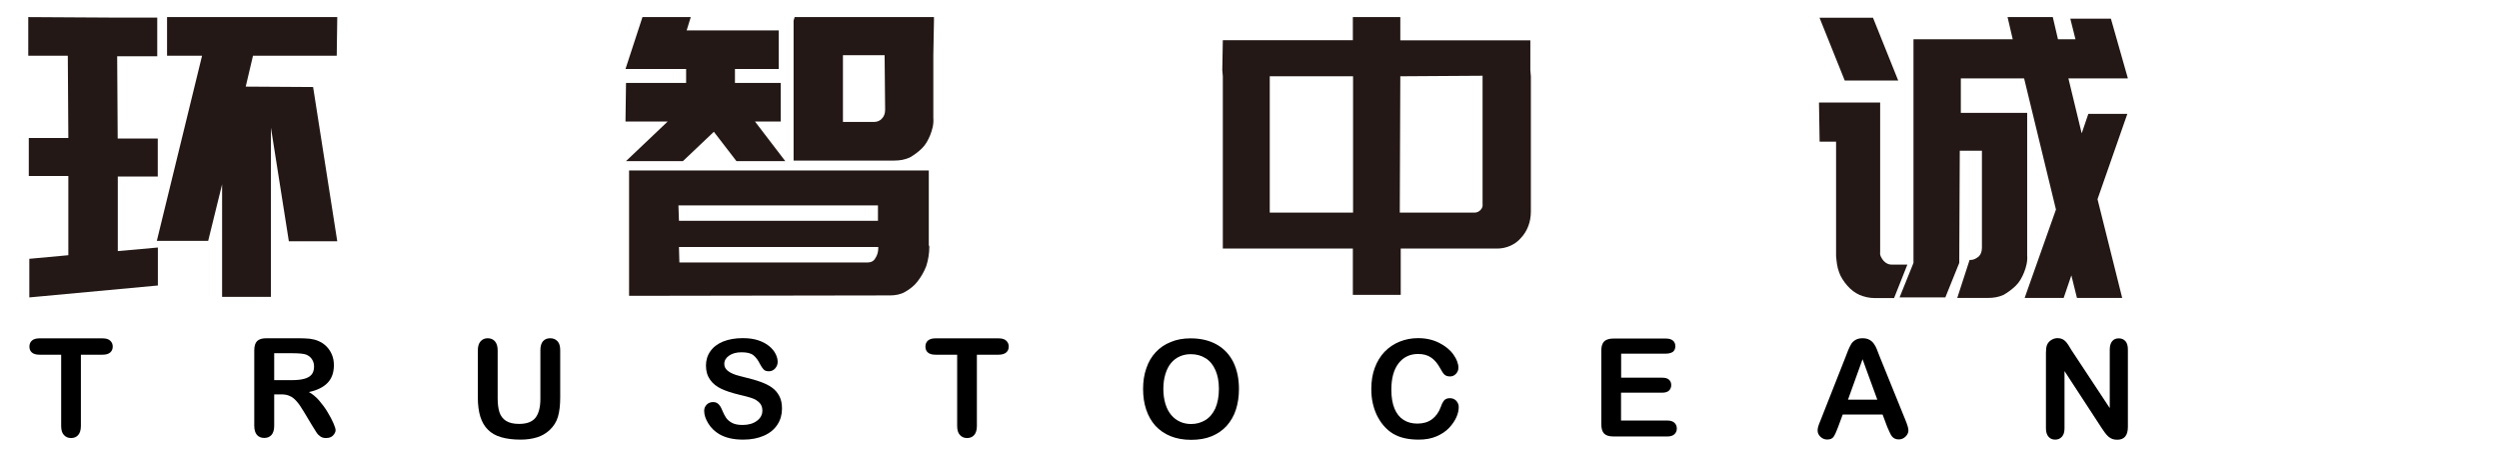
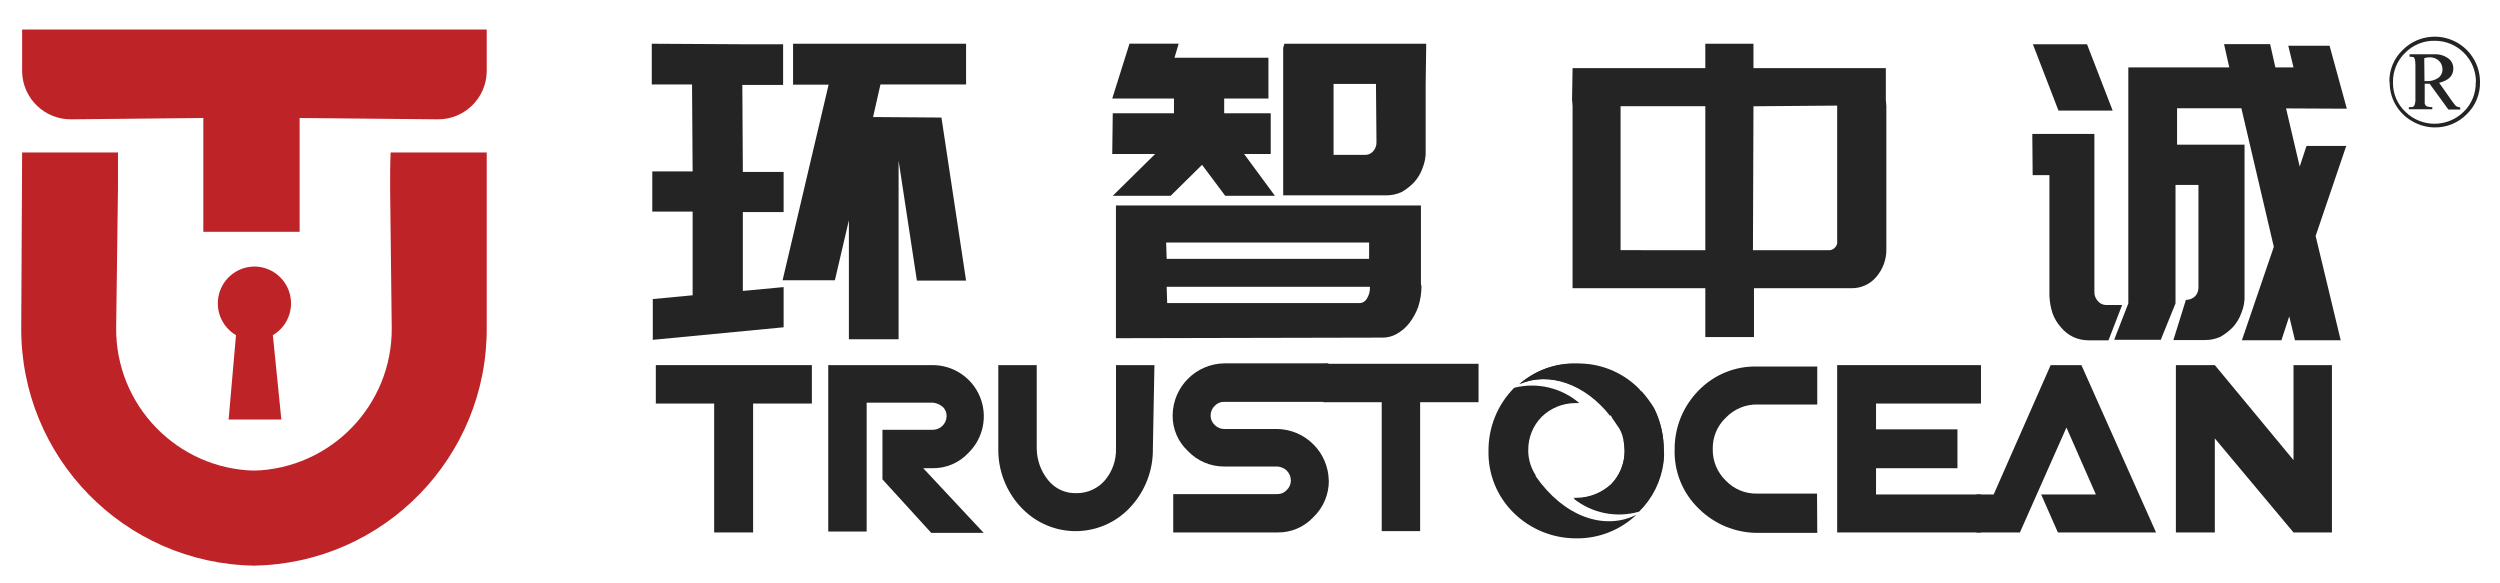
- <svg xmlns="http://www.w3.org/2000/svg" version="1.1" id="Layer_1" x="0px" y="0px" viewBox="0 0 2369.6 447.3" style="enable-background:new 0 0 2369.6 447.3;" xml:space="preserve">
-   <style type="text/css">
- 	.st0{fill:#231815;}
- </style>
-   <path class="st0" d="M111.1,16.7h38v36.6h-38l0.5,78h38v36h-37.9V238l38-3.4v36L27.8,281.9v-36.6l37-3.4v-75.1H27.3v-36h37.5  l-0.5-78H26.8V16.2L111.1,16.7L111.1,16.7z M296.9,82.5l22.9,146.2h-45.9L256.9,121v160.4h-46.3V174.7l-13.2,53.6h-48.7l42.9-175.5  h-33.2V16.2h161.4l-0.5,36.6h-79.4L233,82.1L296.9,82.5L296.9,82.5z" />
-   <path class="st0" d="M593.6,152.7l39.5-37.5h-40l0.5-36.6h57V65.4h-57.5l16.1-49.2H655l-3.9,12.6h87.3v36.6h-41.5v13.2h43.4v36.6  h-24.4l28.7,37.5h-46.3l-21.4-27.8l-29.3,27.8H593.6L593.6,152.7z M596.5,280.4v-32.2v-14.6v-24.8v-14.6V165v-3.4h284.2v32.7v14.6  v23.4l0.5,1.4c0,6.3-1,12.6-2.9,18.5c-2,5.3-4.9,10.2-8.3,14.6c-2.9,3.9-7.3,7.3-11.7,9.8c-3.9,2.4-9.3,3.4-14.1,3.4L596.5,280.4  L596.5,280.4z M643.8,209.3h188.7v-14.6H643.3L643.8,209.3z M644.2,248.8h178.4c3.4,0,5.9-1.4,7.3-3.9c2-2.9,2.9-6.3,2.9-9.8v-1  H643.8L644.2,248.8z M753.5,16.2h132.1v3.4L885,52.3v59.5c0.5,5.9-1,11.2-2.9,16.1c-2,4.9-4.4,9.3-7.8,12.6  c-3.4,3.4-7.3,6.3-11.7,8.8c-4.4,2-9.3,2.9-14.6,2.9h-95.5v-14.1v-22V52.3V19.6L753.5,16.2z M838.8,52.3h-39.5v63.3h29.3  c2.9,0,5.9-1,7.8-3.4c2-2,2.9-4.9,2.9-8.3L838.8,52.3z" />
-   <path class="st0" d="M1327.8,16.2v22h123.3v28.3l0.5,5.9v128.2c0,9.8-3.4,18.5-9.3,24.8c-5.3,6.3-13.6,10.2-22.9,10.2h-91.2v43.9  h-45.4v-43.9h-123.3v-3.4v-30.8V72.3l-0.5-5.9l0.5-28.3h123.3V16.2C1283,16.2,1327.8,16.2,1327.8,16.2z M1283,201.5V72.3h-79v129.2  H1283z M1327.8,72.3l-0.5,129.2h71.2c2,0,3.9-1,5.3-2.4c1.4-1.4,2.4-3.4,2-5.9V71.8L1327.8,72.3z" />
-   <path class="st0" d="M1724.8,97.2h58v36.6v105.3c-0.5,2.9,1.4,5.9,3.4,8.3c2,2,4.4,3.4,7.3,3.4h15.1l-12.6,31.7h-18.5  c-4.9,0-9.3-1-14.1-2.9c-4.4-2-8.3-4.9-11.7-8.8c-3.4-3.9-6.3-8.3-7.8-12.6c-2-5.3-2.4-10.2-2.9-15.6V134.3h-15.6L1724.8,97.2z   M1749.2,76.3l-23.9-59.5h50.7l23.9,59.5H1749.2z M1961.3,74.3l12.6,52.1l6.3-18.5h37l-28.3,80.9l23.4,93.6h-42.9l-5.3-21.4  l-7.3,21.4h-37l29.7-83.8l-30.2-124.3h-60V107h62.9v135c0.5,5.9-1,11.2-2.9,16.1c-2,4.9-4.4,9.3-7.8,12.6c-3.5,3.4-7.3,6.3-11.7,8.8  c-4.4,2-9.3,2.9-14.6,2.9h-29.3l11.7-36h1c2.9,0,5.3-1.4,7.8-3.4c2-2,2.9-4.9,2.9-8.3v-91.8h-21l-0.5,106.3l-13.2,32.7h-43.4  l13.2-32.7v-176V37.2h94.1l-4.9-21h42.9l4.9,21h16.6l-4.9-19.5h38.5l16.1,56.6H1961.3L1961.3,74.3z" />
-   <path d="M97.3,336.2H76.7v67.5c0,3.9-0.9,6.8-2.6,8.7c-1.7,1.9-4,2.8-6.7,2.8c-2.8,0-5.1-1-6.8-2.9c-1.8-1.9-2.6-4.8-2.6-8.6v-67.5  H37.4c-3.2,0-5.6-0.7-7.2-2.1c-1.6-1.4-2.3-3.3-2.3-5.6c0-2.4,0.8-4.3,2.4-5.7c1.6-1.4,4-2.1,7.1-2.1h59.8c3.3,0,5.7,0.7,7.3,2.2  s2.4,3.3,2.4,5.6c0,2.3-0.8,4.2-2.4,5.6C102.9,335.5,100.5,336.2,97.3,336.2z" />
-   <path d="M266.6,373.8H260v29.8c0,3.9-0.9,6.8-2.6,8.7s-4,2.8-6.8,2.8c-3,0-5.3-1-7-2.9c-1.6-1.9-2.5-4.8-2.5-8.6v-71.5  c0-4.1,0.9-7,2.7-8.8s4.8-2.7,8.8-2.7h30.6c4.2,0,7.8,0.2,10.8,0.5c3,0.4,5.7,1.1,8.1,2.2c2.9,1.2,5.5,3,7.7,5.3  c2.2,2.3,3.9,4.9,5.1,8c1.2,3,1.7,6.2,1.7,9.6c0,6.9-2,12.5-5.9,16.6c-3.9,4.1-9.8,7.1-17.8,8.8c3.3,1.8,6.5,4.4,9.6,7.9  c3,3.5,5.8,7.2,8.1,11.1c2.4,3.9,4.2,7.4,5.6,10.6s2,5.3,2,6.5c0,1.2-0.4,2.4-1.2,3.6c-0.8,1.2-1.8,2.2-3.2,2.9  c-1.4,0.7-2.9,1-4.7,1c-2.1,0-3.9-0.5-5.3-1.5c-1.4-1-2.7-2.2-3.7-3.8c-1-1.5-2.4-3.8-4.2-6.7l-7.5-12.5c-2.7-4.6-5.1-8.1-7.3-10.5  c-2.1-2.4-4.3-4.1-6.5-4.9C272.7,374.3,269.9,373.8,266.6,373.8z M277.3,334.8H260v25.5h16.9c4.5,0,8.3-0.4,11.4-1.2  c3.1-0.8,5.4-2.1,7.1-4c1.6-1.9,2.4-4.5,2.4-7.8c0-2.6-0.7-4.8-2-6.8c-1.3-2-3.1-3.4-5.5-4.4C288.1,335.3,283.8,334.8,277.3,334.8z" />
-   <path d="M453.1,376.8v-44.7c0-3.8,0.9-6.7,2.6-8.6s4-2.9,6.7-2.9c2.9,0,5.2,1,6.9,2.9s2.6,4.8,2.6,8.6v45.7c0,5.2,0.6,9.5,1.7,13  c1.2,3.5,3.2,6.2,6.2,8.1c3,1.9,7.1,2.9,12.4,2.9c7.4,0,12.5-2,15.6-5.9c3-3.9,4.6-9.8,4.6-17.8v-46.1c0-3.8,0.8-6.7,2.5-8.6  c1.7-1.9,4-2.8,6.8-2.8c2.8,0,5.1,0.9,6.9,2.8s2.6,4.7,2.6,8.6v44.7c0,7.3-0.7,13.3-2.1,18.2c-1.4,4.9-4.1,9.1-8,12.8  c-3.4,3.1-7.3,5.4-11.8,6.8c-4.5,1.4-9.7,2.2-15.7,2.2c-7.1,0-13.3-0.8-18.4-2.3c-5.2-1.5-9.4-3.9-12.6-7.2  c-3.3-3.2-5.6-7.4-7.2-12.4C453.9,389.8,453.1,383.8,453.1,376.8z" />
-   <path d="M741.5,387.3c0,5.6-1.4,10.7-4.3,15.1c-2.9,4.5-7.1,8-12.7,10.5c-5.6,2.5-12.2,3.8-19.8,3.8c-9.2,0-16.7-1.7-22.7-5.2  c-4.2-2.5-7.7-5.8-10.3-10c-2.6-4.2-4-8.2-4-12.1c0-2.3,0.8-4.2,2.4-5.9c1.6-1.6,3.6-2.4,6.1-2.4c2,0,3.7,0.6,5,1.9  c1.4,1.3,2.5,3.1,3.5,5.6c1.2,3,2.5,5.4,3.8,7.4c1.4,2,3.3,3.6,5.8,4.9c2.5,1.3,5.8,1.9,9.8,1.9c5.6,0,10.1-1.3,13.6-3.9  c3.5-2.6,5.2-5.8,5.2-9.7c0-3.1-0.9-5.6-2.8-7.5c-1.9-1.9-4.3-3.4-7.3-4.4c-3-1-7-2.1-11.9-3.2c-6.7-1.6-12.3-3.4-16.8-5.5  c-4.5-2.1-8.1-4.9-10.7-8.6c-2.6-3.6-4-8.1-4-13.5c0-5.1,1.4-9.7,4.2-13.6c2.8-4,6.8-7,12.1-9.2c5.3-2.1,11.5-3.2,18.6-3.2  c5.7,0,10.6,0.7,14.8,2.1c4.2,1.4,7.6,3.3,10.4,5.6c2.7,2.3,4.8,4.8,6,7.4c1.3,2.6,1.9,5.1,1.9,7.5c0,2.2-0.8,4.3-2.4,6.1  c-1.6,1.8-3.6,2.7-5.9,2.7c-2.2,0-3.8-0.5-4.9-1.6c-1.1-1.1-2.3-2.8-3.6-5.3c-1.7-3.5-3.7-6.2-6.1-8.2c-2.4-2-6.2-2.9-11.4-2.9  c-4.9,0-8.8,1.1-11.8,3.2c-3,2.1-4.5,4.7-4.5,7.7c0,1.9,0.5,3.5,1.5,4.8c1,1.4,2.4,2.5,4.2,3.5c1.8,1,3.6,1.7,5.4,2.3  c1.8,0.5,4.8,1.4,9,2.4c5.2,1.2,10,2.6,14.2,4.1c4.2,1.5,7.9,3.3,10.8,5.4c3,2.1,5.3,4.8,7,8C740.7,378.6,741.5,382.6,741.5,387.3z" />
-   <path d="M946.8,336.2h-20.5v67.5c0,3.9-0.9,6.8-2.6,8.7c-1.7,1.9-4,2.8-6.7,2.8c-2.8,0-5.1-1-6.8-2.9c-1.8-1.9-2.6-4.8-2.6-8.6  v-67.5H887c-3.2,0-5.6-0.7-7.2-2.1c-1.6-1.4-2.3-3.3-2.3-5.6c0-2.4,0.8-4.3,2.4-5.7c1.6-1.4,4-2.1,7.1-2.1h59.8  c3.3,0,5.7,0.7,7.3,2.2s2.4,3.3,2.4,5.6c0,2.3-0.8,4.2-2.4,5.6C952.4,335.5,950,336.2,946.8,336.2z" />
-   <path d="M1129,320.7c9.6,0,17.9,2,24.8,5.9c6.9,3.9,12.1,9.5,15.7,16.7c3.5,7.2,5.3,15.7,5.3,25.4c0,7.2-1,13.7-2.9,19.6  c-1.9,5.9-4.9,11-8.7,15.3c-3.9,4.3-8.7,7.6-14.3,9.9s-12.1,3.4-19.5,3.4c-7.3,0-13.8-1.2-19.5-3.5c-5.7-2.3-10.5-5.7-14.4-9.9  c-3.8-4.3-6.7-9.4-8.7-15.4c-2-6-2.9-12.5-2.9-19.5c0-7.1,1-13.7,3.1-19.6c2-6,5-11,8.9-15.2c3.9-4.2,8.6-7.4,14.2-9.6  C1115.6,321.8,1122,320.7,1129,320.7z M1155.8,368.5c0-6.8-1.1-12.7-3.3-17.7c-2.2-5-5.3-8.8-9.4-11.3c-4.1-2.6-8.8-3.8-14-3.8  c-3.8,0-7.2,0.7-10.4,2.1c-3.2,1.4-5.9,3.5-8.2,6.2c-2.3,2.7-4.1,6.2-5.4,10.4c-1.3,4.2-2,8.9-2,14.2c0,5.3,0.7,10.1,2,14.3  c1.3,4.3,3.2,7.8,5.6,10.6c2.4,2.8,5.2,4.9,8.4,6.3c3.1,1.4,6.6,2.1,10.4,2.1c4.8,0,9.2-1.2,13.3-3.6c4-2.4,7.2-6.1,9.6-11.2  C1154.6,382,1155.8,375.8,1155.8,368.5z" />
-   <path d="M1383.2,385.8c0,3-0.7,6.2-2.2,9.6c-1.5,3.4-3.8,6.8-6.9,10.1c-3.1,3.3-7.1,6-12,8.1c-4.9,2.1-10.5,3.1-17,3.1  c-4.9,0-9.4-0.5-13.4-1.4s-7.7-2.4-10.9-4.3c-3.3-2-6.3-4.6-9-7.8c-2.5-2.9-4.5-6.2-6.3-9.8c-1.7-3.6-3-7.5-3.9-11.6  c-0.9-4.1-1.3-8.4-1.3-13.1c0-7.5,1.1-14.2,3.3-20.1c2.2-5.9,5.3-11,9.3-15.2c4.1-4.2,8.8-7.4,14.3-9.6c5.5-2.2,11.3-3.3,17.4-3.3  c7.5,0,14.2,1.5,20.1,4.5c5.9,3,10.4,6.7,13.5,11.1c3.1,4.4,4.7,8.6,4.7,12.5c0,2.2-0.8,4.1-2.3,5.7c-1.5,1.6-3.4,2.5-5.5,2.5  c-2.4,0-4.2-0.6-5.4-1.7s-2.5-3.1-4-5.9c-2.5-4.6-5.3-8-8.7-10.3c-3.3-2.3-7.4-3.4-12.3-3.4c-7.7,0-13.9,2.9-18.5,8.8  c-4.6,5.9-6.9,14.2-6.9,25c0,7.2,1,13.2,3,18c2,4.8,4.9,8.4,8.6,10.7c3.7,2.4,8.1,3.5,13.1,3.5c5.4,0,10-1.3,13.7-4  c3.7-2.7,6.6-6.6,8.5-11.8c0.8-2.5,1.8-4.4,3-6c1.2-1.5,3.1-2.3,5.7-2.3c2.2,0,4.2,0.8,5.8,2.3  C1382.4,381.6,1383.2,383.5,1383.2,385.8z" />
-   <path d="M1579.6,335.2h-42.4V358h39c2.9,0,5,0.6,6.4,1.9c1.4,1.3,2.1,3,2.1,5.1s-0.7,3.8-2.1,5.2c-1.4,1.3-3.5,2-6.5,2h-39v26.4  h43.9c3,0,5.2,0.7,6.7,2.1c1.5,1.4,2.3,3.2,2.3,5.5c0,2.2-0.8,4-2.3,5.4c-1.5,1.4-3.7,2.1-6.7,2.1h-51.1c-4.1,0-7-0.9-8.8-2.7  c-1.8-1.8-2.7-4.8-2.7-8.8v-69.8c0-2.7,0.4-4.9,1.2-6.6c0.8-1.7,2.1-3,3.8-3.7c1.7-0.8,3.9-1.2,6.6-1.2h49.7c3,0,5.2,0.7,6.7,2  c1.5,1.3,2.2,3.1,2.2,5.2c0,2.2-0.7,4-2.2,5.3C1584.8,334.5,1582.6,335.2,1579.6,335.2z" />
-   <path d="M1789.5,404.6l-4.4-11.7h-37.8l-4.4,11.9c-1.7,4.6-3.2,7.8-4.4,9.4s-3.2,2.4-6,2.4c-2.4,0-4.5-0.9-6.3-2.6  c-1.8-1.7-2.7-3.7-2.7-5.9c0-1.3,0.2-2.6,0.6-3.9c0.4-1.4,1.1-3.2,2.1-5.6l23.8-60.3c0.7-1.7,1.5-3.8,2.4-6.2c1-2.4,2-4.4,3-6.1  s2.5-2.9,4.2-3.9c1.8-1,3.9-1.5,6.5-1.5c2.6,0,4.8,0.5,6.6,1.5c1.8,1,3.2,2.3,4.2,3.8c1.1,1.6,2,3.2,2.7,5c0.7,1.8,1.7,4.2,2.8,7.2  l24.3,59.9c1.9,4.6,2.9,7.9,2.9,9.9c0,2.2-0.9,4.1-2.7,5.9c-1.8,1.8-4,2.7-6.5,2.7c-1.5,0-2.7-0.3-3.8-0.8s-1.9-1.2-2.7-2.2  c-0.7-0.9-1.5-2.3-2.3-4.2C1790.8,407.7,1790.1,406.1,1789.5,404.6z M1752.3,378.8h27.8l-14-38.3L1752.3,378.8z" />
-   <path d="M1964.3,332l36.2,54.8v-55.3c0-3.6,0.8-6.3,2.3-8.1c1.5-1.8,3.6-2.7,6.2-2.7c2.7,0,4.8,0.9,6.4,2.7c1.6,1.8,2.3,4.5,2.3,8.1  v73.1c0,8.2-3.4,12.2-10.1,12.2c-1.7,0-3.2-0.2-4.6-0.7c-1.4-0.5-2.6-1.3-3.8-2.3c-1.2-1.1-2.3-2.3-3.3-3.7c-1-1.4-2-2.9-3-4.3  l-35.3-54.1V406c0,3.5-0.8,6.2-2.5,8c-1.6,1.8-3.8,2.7-6.3,2.7c-2.7,0-4.8-0.9-6.4-2.8c-1.6-1.8-2.4-4.5-2.4-8v-71.7  c0-3,0.3-5.4,1-7.2c0.8-1.9,2.1-3.5,4-4.7c1.9-1.2,3.9-1.8,6-1.8c1.7,0,3.1,0.3,4.3,0.8c1.2,0.5,2.3,1.3,3.2,2.2  c0.9,0.9,1.8,2.1,2.8,3.6C1962.3,328.8,1963.3,330.3,1964.3,332z" />
+ <svg xmlns="http://www.w3.org/2000/svg" id="图层_1" data-name="图层 1" viewBox="0 0 339 79">
+   <defs>
+     <style>.cls-1{fill:#242424;}.cls-2{fill:#be2327;}</style>
+   </defs>
+   <g id="图层_1-2" data-name="图层 1-2">
+     <g id="_179286632" data-name=" 179286632">
+       <polygon id="_179288072" data-name=" 179288072" class="cls-1" points="110.09 54.72 102.12 54.72 102.12 72.2 96.84 72.2 96.84 54.72 88.93 54.72 88.93 49.51 110.09 49.51 110.09 54.72" />
+       <path id="_179287952" data-name=" 179287952" class="cls-1" d="M133.39,72.26h-7.11L119.66,65V58.28h6.86a1.88,1.88,0,0,0,1.84-1.84,1.63,1.63,0,0,0-.55-1.29,2.5,2.5,0,0,0-1.29-.55h-9V72.08h-5.21V49.51h14.1a6.94,6.94,0,0,1,4.91,11.9,6.52,6.52,0,0,1-4.91,2.08h-1.22Z" />
+       <path id="_179287592" data-name=" 179287592" class="cls-1" d="M156.33,60.79a11.38,11.38,0,0,1-3,7.92,10.09,10.09,0,0,1-14.27.68,8.84,8.84,0,0,1-.69-.68,11.37,11.37,0,0,1-3-7.92V49.51h5.21V60.79a6.93,6.93,0,0,0,1.53,4.3A4.69,4.69,0,0,0,146,66.87a5,5,0,0,0,3.86-1.78,6.41,6.41,0,0,0,1.47-4.3V49.51h5.21Z" />
+       <path id="_179287880" data-name=" 179287880" class="cls-1" d="M180.19,65.21a6.79,6.79,0,0,1-2.09,4.91,6.5,6.5,0,0,1-4.9,2.08H159.09V67H173.2a1.68,1.68,0,0,0,1.28-.55,1.76,1.76,0,0,0,.56-1.29,1.9,1.9,0,0,0-.56-1.35,2,2,0,0,0-1.28-.55H166a6.75,6.75,0,0,1-4.91-2.09,6.5,6.5,0,0,1-2.08-4.9,7.12,7.12,0,0,1,7-7h14.11v5.22H166a1.67,1.67,0,0,0-1.29.55,1.78,1.78,0,0,0-.55,1.29,1.7,1.7,0,0,0,.55,1.29,1.79,1.79,0,0,0,1.29.55h7.18a7.12,7.12,0,0,1,7,7Z" />
+       <polygon id="_179287640" data-name=" 179287640" class="cls-1" points="200.49 54.54 192.57 54.54 192.57 72.02 187.36 72.02 187.36 54.54 179.45 54.54 179.45 49.33 200.49 49.33 200.49 54.54" />
+       <path id="_179288096" data-name=" 179288096" class="cls-1" d="M246.42,72.26h-8.09a11.31,11.31,0,0,1-8-3.31,10.69,10.69,0,0,1-3.25-8,11.28,11.28,0,0,1,3.25-8,10.69,10.69,0,0,1,8-3.25h8.09v5.15h-8.09a5.76,5.76,0,0,0-4.3,1.78,5.66,5.66,0,0,0-1.78,4.3A5.74,5.74,0,0,0,234,65.15a5.66,5.66,0,0,0,4.3,1.78h8.09Z" />
+       <polygon id="_179287976" data-name=" 179287976" class="cls-1" points="268.62 72.2 249.12 72.2 249.12 49.51 268.62 49.51 268.62 54.72 254.39 54.72 254.39 58.22 265.43 58.22 265.43 63.49 254.39 63.49 254.39 67.05 268.62 67.05 268.62 72.2" />
+       <polygon id="_179287856" data-name=" 179287856" class="cls-1" points="292.36 72.2 279.05 72.2 276.78 67.05 284.2 67.05 280.21 57.97 273.9 72.2 268.01 72.2 268.01 67.05 270.34 67.05 278.07 49.51 282.24 49.51 292.36 72.2" />
+       <polygon id="_179288240" data-name=" 179288240" class="cls-1" points="316.21 72.2 311 72.2 300.33 59.45 300.33 72.2 295.05 72.2 295.05 49.51 300.33 49.51 311 62.39 311 49.51 316.21 49.51 316.21 72.2" />
+     </g>
+   </g>
+   <g id="图层_1-2-2" data-name="图层 1-2-2">
+     <g id="_179286632-2" data-name=" 179286632-2">
+       <path id="_179288216" data-name=" 179288216" class="cls-1" d="M221.89,69.81A11.62,11.62,0,0,1,213.73,73a12.05,12.05,0,0,1-8.46-3.44,11.42,11.42,0,0,1-3.43-8.46,12,12,0,0,1,3.43-8.46l.06-.06a9.87,9.87,0,0,1,8.83,2.08h-.61a6.57,6.57,0,0,0-4.48,1.84A6.36,6.36,0,0,0,207.23,61a6.12,6.12,0,0,0,1,3.43v.13C212,70,217.47,72,221.89,69.81Z" />
+       <path id="_179287712" data-name=" 179287712" class="cls-1" d="M225.57,61a15.35,15.35,0,0,1-.06,1.66,11.38,11.38,0,0,1-3.25,6.62,9.92,9.92,0,0,1-8.89-1.78h.42a7,7,0,0,0,4.67-1.84,6.36,6.36,0,0,0,1.84-4.48,8.35,8.35,0,0,0-.19-1.65,4.33,4.33,0,0,0-.86-1.9,8.72,8.72,0,0,0-.55-.8l-.24-.43c-3.44-4.35-8.28-6.07-12.33-4.35a11,11,0,0,1,7.66-2.76,11.53,11.53,0,0,1,8.47,3.43,1.36,1.36,0,0,0,.43.43,16.82,16.82,0,0,1,1.59,2.15A12,12,0,0,1,225.57,61Z" />
+       <path class="cls-1" d="M222.14,52.76a12.17,12.17,0,0,0-8.47-3.43A11.31,11.31,0,0,0,206,52.09c4-1.72,8.89-.07,12.32,4.29h0l4-3.44Z" />
+       <path class="cls-1" d="M224.1,55.21l-3.93,4.54a13.43,13.43,0,0,1,.13,1.41,6.61,6.61,0,0,1-1.84,4.54,7.37,7.37,0,0,1-4.67,1.9h-.42a9.86,9.86,0,0,0,8.89,1.78,11.43,11.43,0,0,0,3.31-6.62,7.69,7.69,0,0,0,.06-1.66,12.46,12.46,0,0,0-1.29-5.52C224.22,55.46,224.1,55.34,224.1,55.21Z" />
+     </g>
+   </g>
+   <path class="cls-2" d="M34.5,36.14A5,5,0,0,0,32,45.45l-1,11.44h7.15L37,45.45a5,5,0,0,0-2.51-9.31Z" />
+   <path class="cls-2" d="M34.49,63.82A19.21,19.21,0,0,1,15.75,44.49L16,25.43h0l0-4.76H3L2.88,44.34A32.09,32.09,0,0,0,34.48,76.7h0Z" />
+   <path class="cls-2" d="M34.39,63.82A19.21,19.21,0,0,0,53.12,44.49L52.9,25.43h0c0-1.59,0-3.17.07-4.76H66V44.34A32.1,32.1,0,0,1,34.39,76.7h0Z" />
+   <path class="cls-2" d="M3,4,3,9.75a6.59,6.59,0,0,0,6.63,6.43L27.57,16V31.43H40.63V16l18.71.18A6.59,6.59,0,0,0,66,9.75L66,4Z" />
+   <path class="cls-1" d="M100.66,6h5.53v5.52h-5.53l.07,11.79h5.53v5.45h-5.53V39.45l5.53-.52v5.45l-17.74,1.7V40.55l5.4-.51V28.69H88.45V23.24h5.47l-.08-11.79H88.38V5.93Zm27,9.94L131,38.05h-6.67l-2.48-16.28V46h-6.74V29.87L113.21,38h-7.09l6.24-26.52h-4.82V5.93H131L131,11.45H119.39l-1,4.42Z" />
+   <path class="cls-1" d="M150.89,26.55l5.75-5.67h-5.82l.07-5.52h8.3v-2h-8.37l2.34-7.44h6.67l-.57,1.91H172v5.53h-6v2h6.31v5.52H168.7l4.18,5.67h-6.74L163,22.35l-4.26,4.2Zm.43,19.31v-18h41.36V38.56l.07.22a9.1,9.1,0,0,1-.43,2.8,8.15,8.15,0,0,1-1.2,2.21,5.63,5.63,0,0,1-1.71,1.48,3.81,3.81,0,0,1-2,.51l-36,.08ZM158.2,35.1h27.45V32.89H158.13Zm.07,6h26a1.18,1.18,0,0,0,1.07-.59,2.65,2.65,0,0,0,.42-1.47v-.15H158.2ZM174.16,5.93h19.23v.51l-.07,4.94v9a5.63,5.63,0,0,1-.43,2.43,5.61,5.61,0,0,1-1.14,1.91,7.57,7.57,0,0,1-1.7,1.33,5,5,0,0,1-2.13.44H174v-20Zm12.42,5.45h-5.75V21h4.26a1.39,1.39,0,0,0,1.13-.51,1.77,1.77,0,0,0,.43-1.25Z" />
+   <path class="cls-1" d="M237.77,5.93V9.24h17.95v4.27l.07.89V33.77a5.62,5.62,0,0,1-1.35,3.76,4.28,4.28,0,0,1-3.34,1.55H237.84v6.63h-6.6V39.08h-18V14.4l-.07-.89.07-4.27h18V5.93Zm-6.53,28V14.4H219.75V33.92Zm6.53-19.52-.07,19.52h10.35a1.07,1.07,0,0,0,.78-.37,1,1,0,0,0,.29-.88V14.32Z" />
+   <path class="cls-1" d="M275.58,18.16H284V39.59a1.75,1.75,0,0,0,.49,1.26,1.49,1.49,0,0,0,1.07.51h2.2l-1.85,4.79h-2.69a5.05,5.05,0,0,1-2.06-.44,4.89,4.89,0,0,1-1.7-1.33,5.78,5.78,0,0,1-1.14-1.91,9,9,0,0,1-.42-2.36V23.75h-2.27ZM279.13,15l-3.47-9H283l3.48,9Zm30.86-.3,1.85,7.89.92-2.8h5.39L314,32l3.4,14.14H311.2l-.78-3.24-1.06,3.24H304l4.33-12.67-4.4-18.79h-8.72v4.94h9.15V40a5.49,5.49,0,0,1-.43,2.43,5.59,5.59,0,0,1-1.13,1.91,7.56,7.56,0,0,1-1.71,1.33,5,5,0,0,1-2.12.44h-4.26l1.7-5.45h.14a1.78,1.78,0,0,0,1.14-.52,1.72,1.72,0,0,0,.42-1.25V25.08H295L295,41.14,293,46.08h-6.32l1.92-4.94v-32h13.69l-.71-3.16h6.25l.71,3.16H311l-.71-2.94h5.6l2.34,8.54Z" />
+   <path class="cls-1" d="M324,11.14a5.83,5.83,0,0,1,1.81-4.37,6.14,6.14,0,0,1,10.48,4.37,5.89,5.89,0,0,1-1.8,4.35,6,6,0,0,1-4.35,1.79,6.11,6.11,0,0,1-3-.82,6,6,0,0,1-3.1-5.32Zm11.74,0a5.57,5.57,0,0,0-5.6-5.61,5.46,5.46,0,0,0-4,1.63,5.4,5.4,0,0,0-1.65,4,5.33,5.33,0,0,0,1.68,4,5.63,5.63,0,0,0,7.9,0A5.39,5.39,0,0,0,335.71,11.14Zm-9-3.78h3.35a3,3,0,0,1,1.88.54,1.68,1.68,0,0,1,.7,1.39c0,1-.64,1.61-1.92,1.94l1.81,2.57a4.94,4.94,0,0,0,.39.5.5.5,0,0,0,.27.17l.39.11v.27H332l-2.55-3.5h-.66V14a.54.54,0,0,0,.31.43,1.9,1.9,0,0,0,.72.1v.29h-3.18v-.29l.41,0a.45.45,0,0,0,.37-.31,2.22,2.22,0,0,0,.11-.85V8.85c0-.72-.11-1.09-.32-1.12l-.48-.05ZM328.76,11H329a2.66,2.66,0,0,0,1.62-.43,1.37,1.37,0,0,0,.58-1.15,1.58,1.58,0,0,0-.49-1.19,1.76,1.76,0,0,0-1.25-.46,2.37,2.37,0,0,0-.73.12Z" />
</svg>
